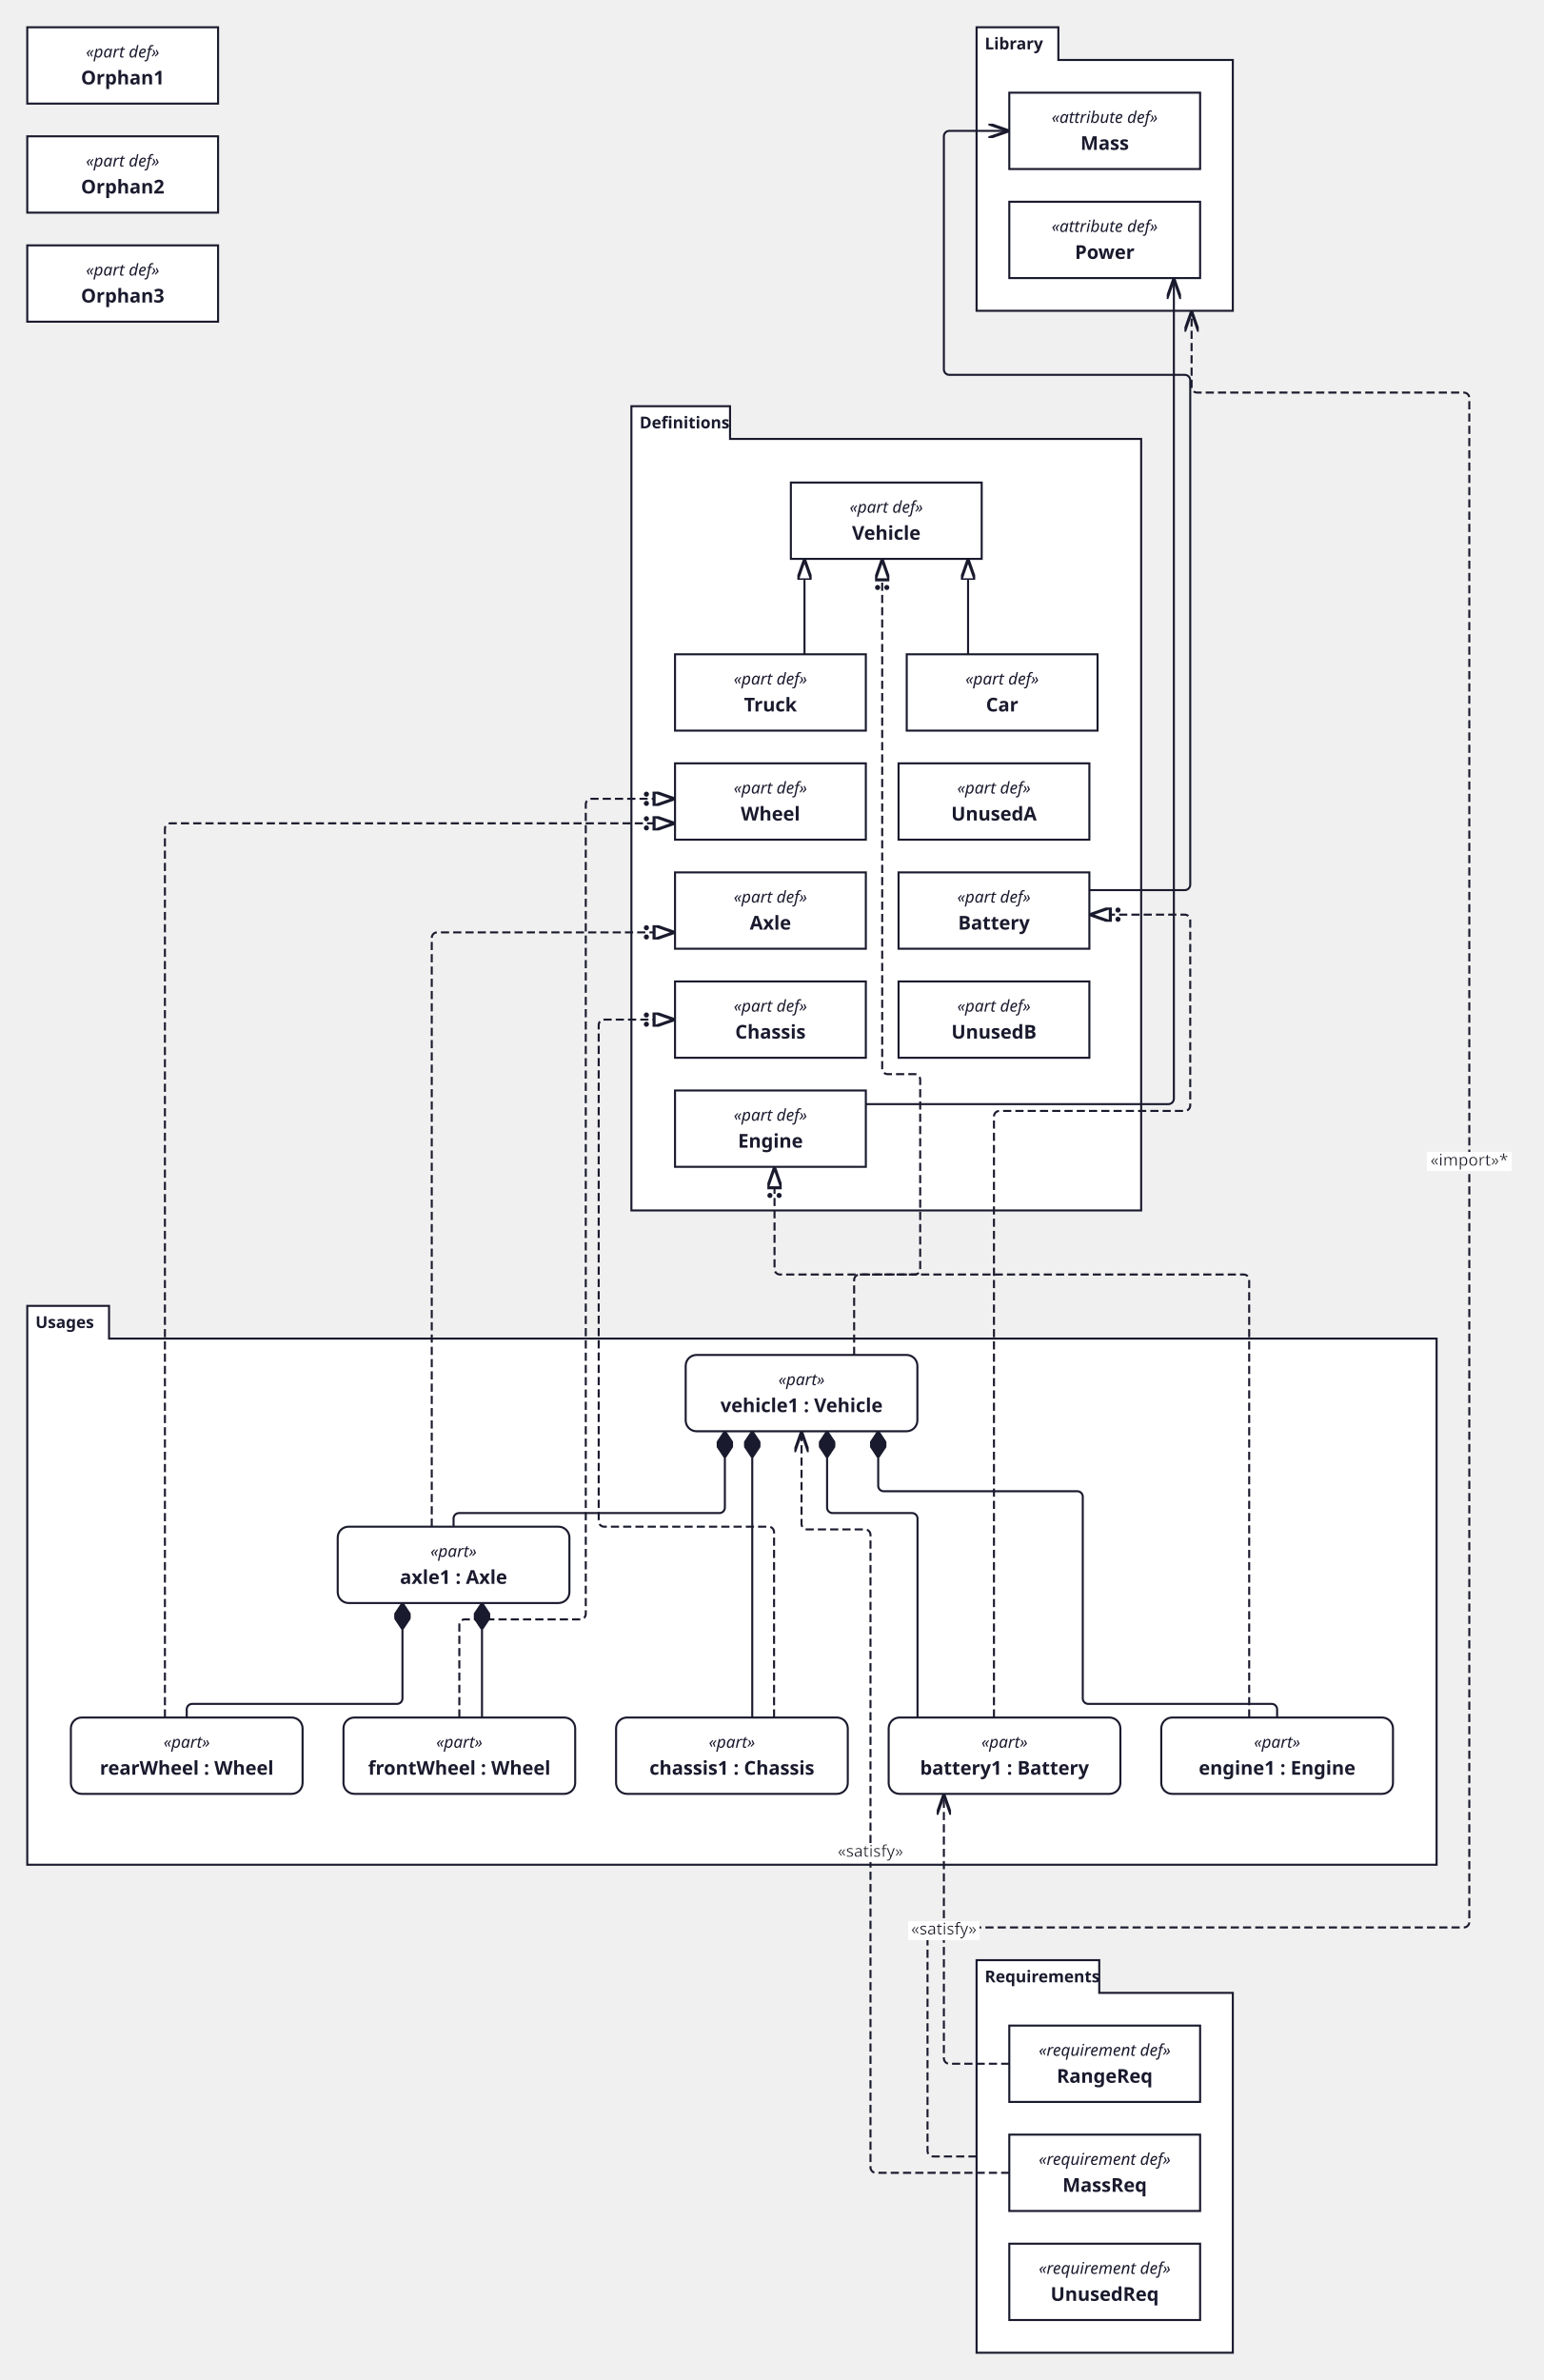
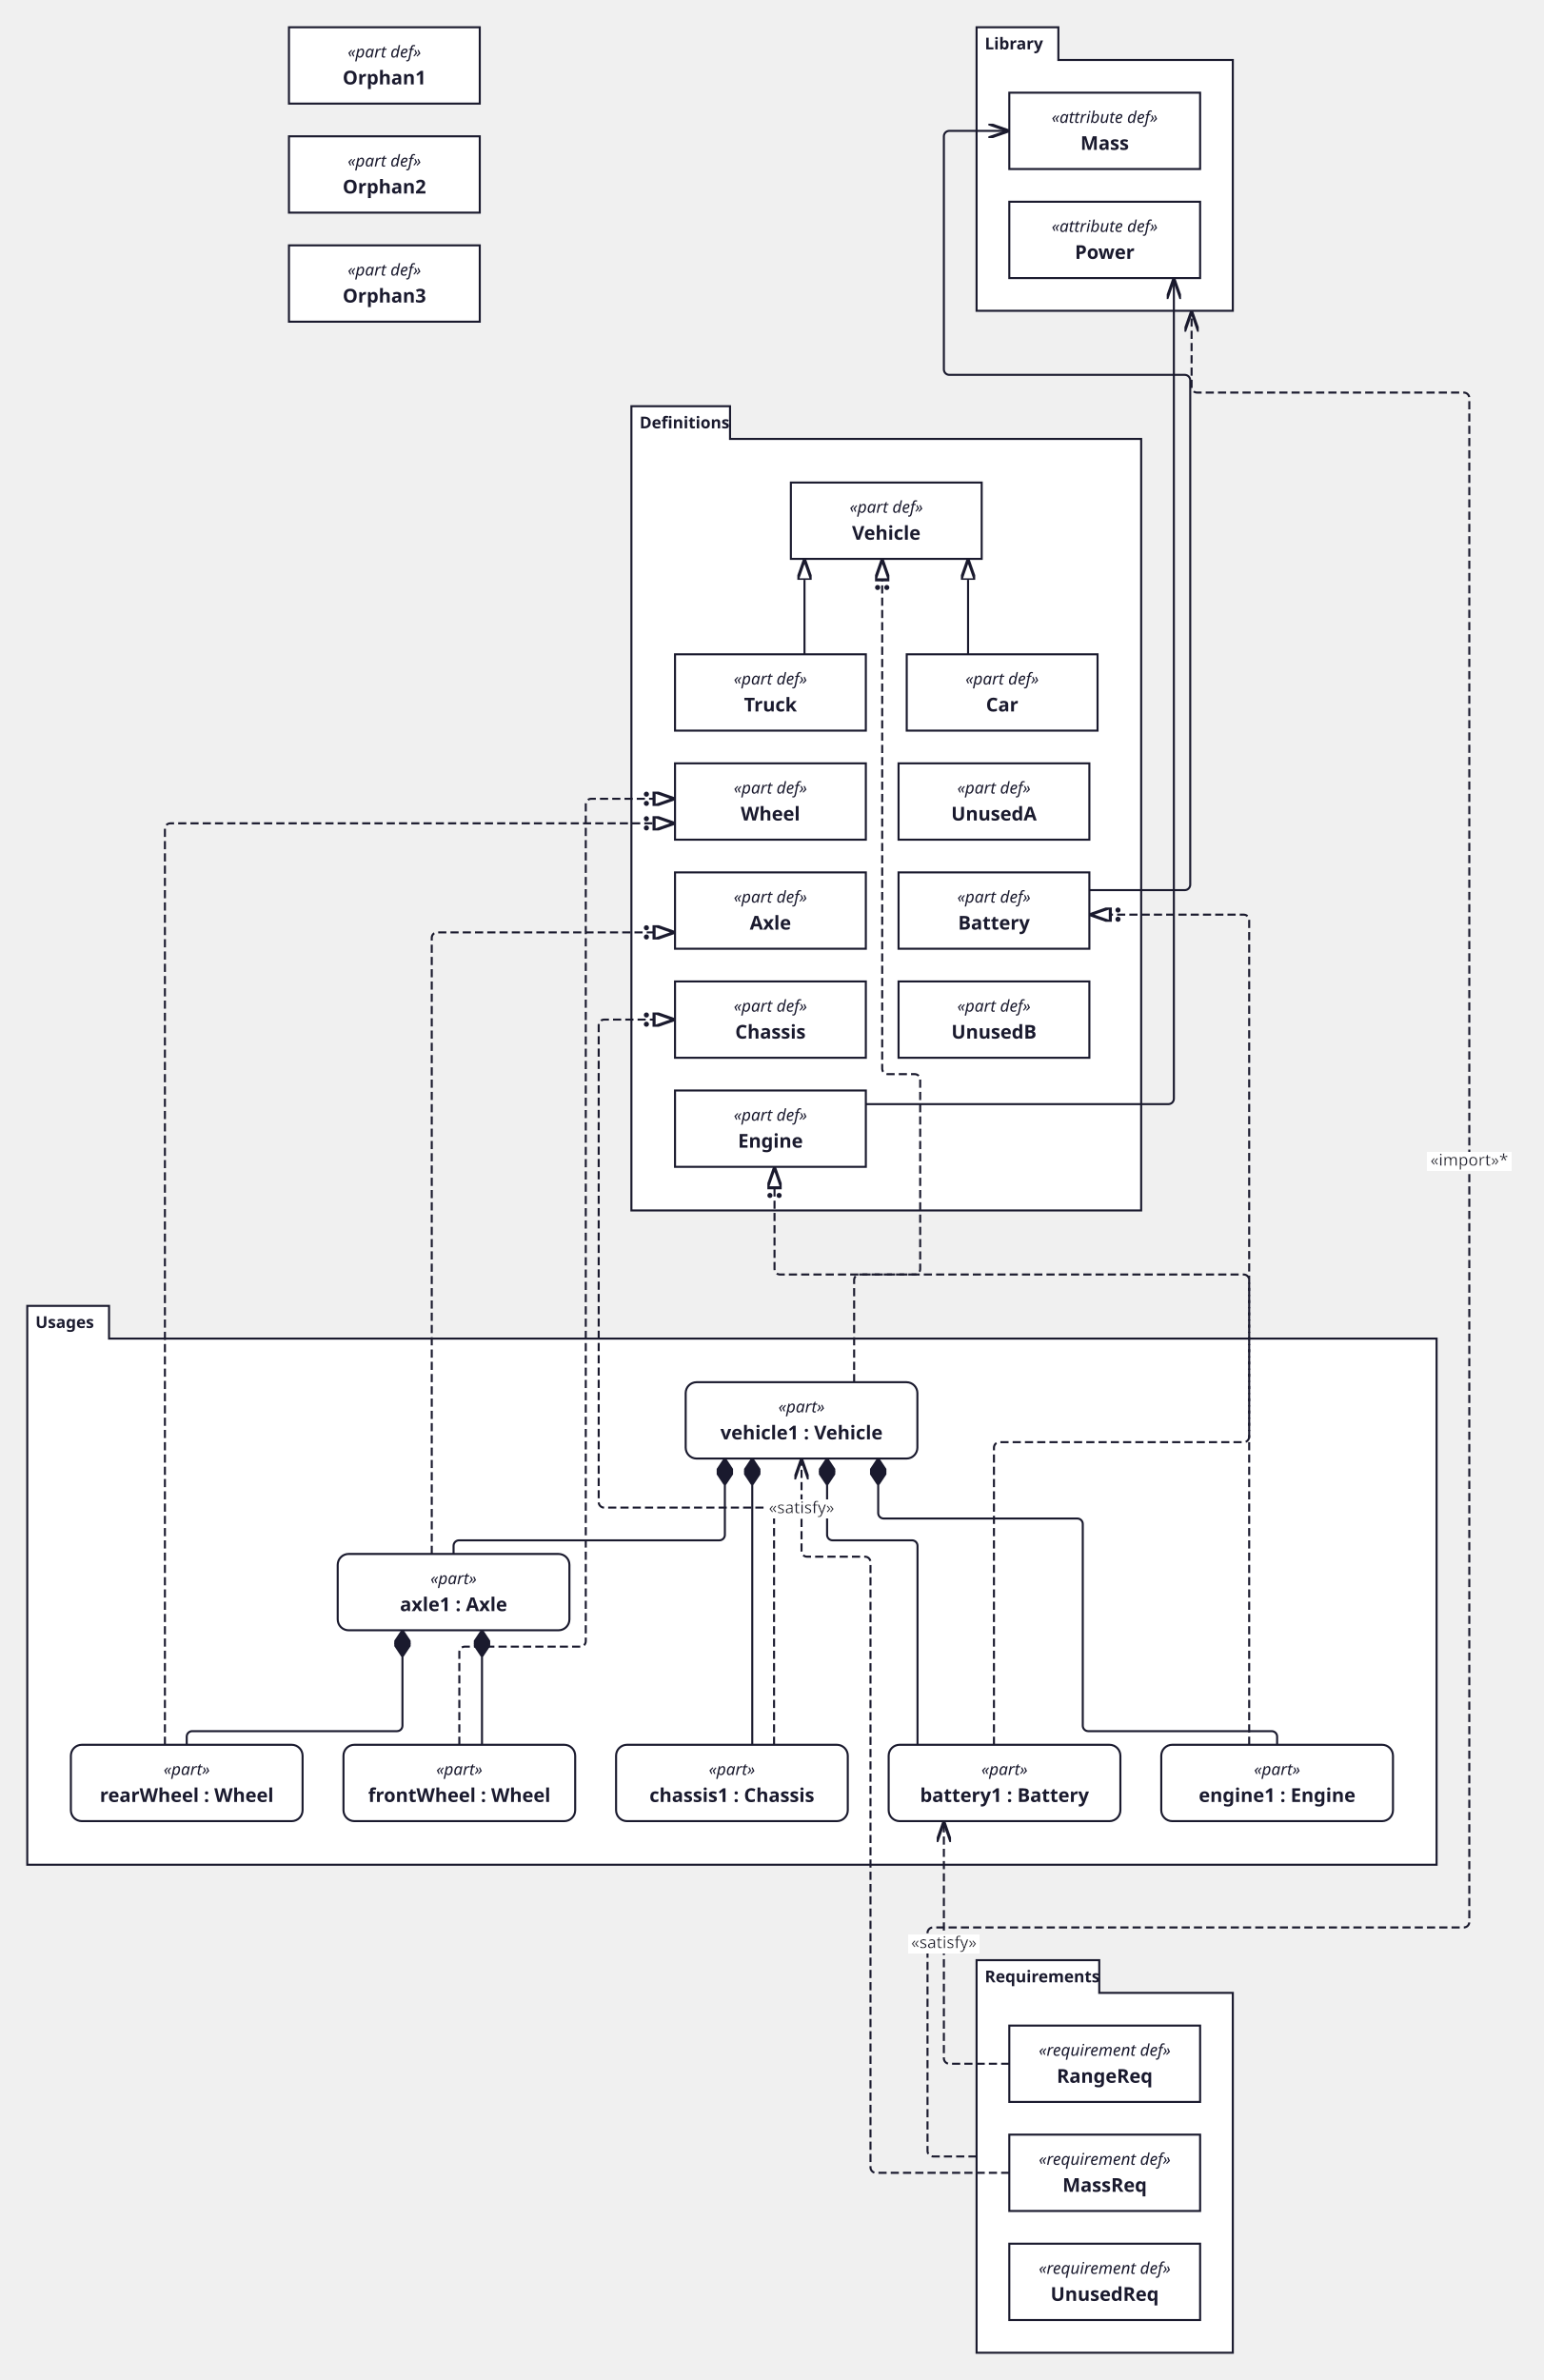
<svg xmlns="http://www.w3.org/2000/svg" width="1132.40" height="1746.00" viewBox="0 0 1132.40 1746.00">
  <defs>
    <marker id="line-end-open-chevron" markerWidth="10.248" markerHeight="7" refX="10.248" refY="3.5" orient="auto">
      <polyline points="0 0, 10 3.5, 0 7" fill="none" stroke="#1A1A2E" stroke-width="1.50" stroke-linejoin="bevel" />
    </marker>
    <marker id="line-end-hollow-triangle" markerWidth="10.248" markerHeight="7" refX="10.248" refY="3.5" orient="auto">
      <polygon points="0 0, 10 3.5, 0 7" fill="#FFFFFF" stroke="#1A1A2E" stroke-width="1.50" stroke-linejoin="bevel" />
    </marker>
    <marker id="line-end-filled-arrow" markerWidth="10.248" markerHeight="7" refX="10.248" refY="3.5" orient="auto">
      <polygon points="0 0, 10 3.5, 0 7" fill="#1A1A2E" stroke="#1A1A2E" stroke-width="1.50" stroke-linejoin="bevel" />
    </marker>
    <marker id="line-end-hollow-triangle-crossbar" markerWidth="14.748" markerHeight="7" refX="14.748" refY="3.5" orient="auto">
      <polygon points="4.5 0, 14.5 3.5, 4.5 7" fill="#FFFFFF" stroke="#1A1A2E" stroke-width="1.50" stroke-linejoin="bevel" />
      <line x1="1" y1="0" x2="1" y2="7" stroke="#1A1A2E" stroke-width="1.50" />
    </marker>
    <marker id="line-end-hollow-diamond" markerWidth="14" markerHeight="8" refX="13.416" refY="4" orient="auto">
      <polygon points="1 4, 7 0, 13 4, 7 8" fill="#FFFFFF" stroke="#1A1A2E" stroke-width="1.50" stroke-linejoin="bevel" />
    </marker>
    <marker id="line-end-filled-diamond" markerWidth="14" markerHeight="8" refX="13.416" refY="4" orient="auto">
      <polygon points="1 4, 7 0, 13 4, 7 8" fill="#1A1A2E" stroke="#1A1A2E" stroke-width="1.50" stroke-linejoin="bevel" />
    </marker>
    <marker id="line-end-circle" markerWidth="10" markerHeight="10" refX="9.75" refY="5" orient="auto">
      <circle cx="5" cy="5" r="4" fill="#FFFFFF" stroke="#1A1A2E" stroke-width="1.50" />
    </marker>
    <marker id="line-end-bar" markerWidth="4" markerHeight="12" refX="2.75" refY="6" orient="auto">
      <line x1="2" y1="0" x2="2" y2="12" stroke="#1A1A2E" stroke-width="1.50" />
    </marker>
    <marker id="line-end-hollow-triangle-two-dots" markerWidth="15.248" markerHeight="7" refX="15.248" refY="3.5" orient="auto">
      <polygon points="5 0, 15 3.5, 5 7" fill="#FFFFFF" stroke="#1A1A2E" stroke-width="1.50" stroke-linejoin="bevel" />
      <circle cx="1.25" cy="1.25" r="1.25" fill="#1A1A2E" />
      <circle cx="1.25" cy="5.75" r="1.25" fill="#1A1A2E" />
    </marker>
    <filter id="label-bg" x="-0.05" y="-0.05" width="1.1" height="1.1">
      <feFlood flood-color="#FFFFFF" />
      <feComposite in="SourceGraphic" operator="over" />
    </filter>
  </defs>
  <path d="M 716.50 1462.00 L 716.50 1438.00 L 806.50 1438.00 L 806.50 1462.00 L 904.50 1462.00 L 904.50 1726.00 L 716.50 1726.00 Z" fill="#FFFFFF" stroke="#1A1A2E" stroke-width="1.50" />
  <text x="722.50" y="1450.00" font-family="Noto Sans, sans-serif" font-size="12.00" font-weight="bold" fill="#1A1A2E" text-anchor="start" dominant-baseline="middle">Requirements</text>
  <rect x="740.50" y="1486.00" width="140.00" height="56.00" fill="#FFFFFF" stroke="#1A1A2E" stroke-width="1.50" />
  <text x="810.50" y="1504.00" font-family="Noto Sans, sans-serif" font-size="12.00" font-style="italic" fill="#1A1A2E" text-anchor="middle" dominant-baseline="middle">«requirement def»</text>
  <text x="810.50" y="1523.00" font-family="Noto Sans, sans-serif" font-size="14.00" font-weight="bold" fill="#1A1A2E" text-anchor="middle" dominant-baseline="middle">RangeReq</text>
  <rect x="740.50" y="1566.00" width="140.00" height="56.00" fill="#FFFFFF" stroke="#1A1A2E" stroke-width="1.50" />
  <text x="810.50" y="1584.00" font-family="Noto Sans, sans-serif" font-size="12.00" font-style="italic" fill="#1A1A2E" text-anchor="middle" dominant-baseline="middle">«requirement def»</text>
  <text x="810.50" y="1603.00" font-family="Noto Sans, sans-serif" font-size="14.00" font-weight="bold" fill="#1A1A2E" text-anchor="middle" dominant-baseline="middle">MassReq</text>
  <rect x="740.50" y="1646.00" width="140.00" height="56.00" fill="#FFFFFF" stroke="#1A1A2E" stroke-width="1.50" />
  <text x="810.50" y="1664.00" font-family="Noto Sans, sans-serif" font-size="12.00" font-style="italic" fill="#1A1A2E" text-anchor="middle" dominant-baseline="middle">«requirement def»</text>
  <text x="810.50" y="1683.00" font-family="Noto Sans, sans-serif" font-size="14.00" font-weight="bold" fill="#1A1A2E" text-anchor="middle" dominant-baseline="middle">UnusedReq</text>
  <path d="M 20.00 982.00 L 20.00 958.00 L 80.00 958.00 L 80.00 982.00 L 1054.00 982.00 L 1054.00 1368.00 L 20.00 1368.00 Z" fill="#FFFFFF" stroke="#1A1A2E" stroke-width="1.50" />
  <text x="26.00" y="970.00" font-family="Noto Sans, sans-serif" font-size="12.00" font-weight="bold" fill="#1A1A2E" text-anchor="start" dominant-baseline="middle">Usages</text>
-   <rect x="52.00" y="1260.00" width="170.00" height="56.00" fill="#FFFFFF" stroke="#1A1A2E" stroke-width="1.50" rx="8.00" ry="8.00" />
-   <text x="137.00" y="1278.00" font-family="Noto Sans, sans-serif" font-size="12.00" font-style="italic" fill="#1A1A2E" text-anchor="middle" dominant-baseline="middle">«part»</text>
-   <text x="137.00" y="1297.00" font-family="Noto Sans, sans-serif" font-size="14.00" font-weight="bold" fill="#1A1A2E" text-anchor="middle" dominant-baseline="middle">rearWheel : Wheel</text>
-   <rect x="652.00" y="1260.00" width="170.00" height="56.00" fill="#FFFFFF" stroke="#1A1A2E" stroke-width="1.50" rx="8.00" ry="8.00" />
-   <text x="737.00" y="1278.00" font-family="Noto Sans, sans-serif" font-size="12.00" font-style="italic" fill="#1A1A2E" text-anchor="middle" dominant-baseline="middle">«part»</text>
-   <text x="737.00" y="1297.00" font-family="Noto Sans, sans-serif" font-size="14.00" font-weight="bold" fill="#1A1A2E" text-anchor="middle" dominant-baseline="middle">battery1 : Battery</text>
-   <rect x="503.07" y="994.00" width="170.00" height="56.00" fill="#FFFFFF" stroke="#1A1A2E" stroke-width="1.50" rx="8.00" ry="8.00" />
-   <text x="588.07" y="1012.00" font-family="Noto Sans, sans-serif" font-size="12.00" font-style="italic" fill="#1A1A2E" text-anchor="middle" dominant-baseline="middle">«part»</text>
-   <text x="588.07" y="1031.00" font-family="Noto Sans, sans-serif" font-size="14.00" font-weight="bold" fill="#1A1A2E" text-anchor="middle" dominant-baseline="middle">vehicle1 : Vehicle</text>
-   <rect x="247.77" y="1120.00" width="170.00" height="56.00" fill="#FFFFFF" stroke="#1A1A2E" stroke-width="1.50" rx="8.00" ry="8.00" />
-   <text x="332.77" y="1138.00" font-family="Noto Sans, sans-serif" font-size="12.00" font-style="italic" fill="#1A1A2E" text-anchor="middle" dominant-baseline="middle">«part»</text>
-   <text x="332.77" y="1157.00" font-family="Noto Sans, sans-serif" font-size="14.00" font-weight="bold" fill="#1A1A2E" text-anchor="middle" dominant-baseline="middle">axle1 : Axle</text>
-   <rect x="452.00" y="1260.00" width="170.00" height="56.00" fill="#FFFFFF" stroke="#1A1A2E" stroke-width="1.50" rx="8.00" ry="8.00" />
-   <text x="537.00" y="1278.00" font-family="Noto Sans, sans-serif" font-size="12.00" font-style="italic" fill="#1A1A2E" text-anchor="middle" dominant-baseline="middle">«part»</text>
-   <text x="537.00" y="1297.00" font-family="Noto Sans, sans-serif" font-size="14.00" font-weight="bold" fill="#1A1A2E" text-anchor="middle" dominant-baseline="middle">chassis1 : Chassis</text>
-   <rect x="252.00" y="1260.00" width="170.00" height="56.00" fill="#FFFFFF" stroke="#1A1A2E" stroke-width="1.50" rx="8.00" ry="8.00" />
-   <text x="337.00" y="1278.00" font-family="Noto Sans, sans-serif" font-size="12.00" font-style="italic" fill="#1A1A2E" text-anchor="middle" dominant-baseline="middle">«part»</text>
-   <text x="337.00" y="1297.00" font-family="Noto Sans, sans-serif" font-size="14.00" font-weight="bold" fill="#1A1A2E" text-anchor="middle" dominant-baseline="middle">frontWheel : Wheel</text>
-   <rect x="852.00" y="1260.00" width="170.00" height="56.00" fill="#FFFFFF" stroke="#1A1A2E" stroke-width="1.50" rx="8.00" ry="8.00" />
-   <text x="937.00" y="1278.00" font-family="Noto Sans, sans-serif" font-size="12.00" font-style="italic" fill="#1A1A2E" text-anchor="middle" dominant-baseline="middle">«part»</text>
-   <text x="937.00" y="1297.00" font-family="Noto Sans, sans-serif" font-size="14.00" font-weight="bold" fill="#1A1A2E" text-anchor="middle" dominant-baseline="middle">engine1 : Engine</text>
-   <path d="M 137.00 1260.00 L 137.00 1254.00 A 4.00 4.00 0 0 1 141.00 1250.00 L 291.27 1250.00 A 4.00 4.00 0 0 0 295.27 1246.00 L 295.27 1176.00" fill="none" stroke="#1A1A2E" stroke-width="1.50" marker-end="url(#line-end-filled-diamond)" />
-   <path d="M 673.16 1260.00 L 673.16 1114.00 A 4.00 4.00 0 0 0 669.16 1110.00 L 610.82 1110.00 A 4.00 4.00 0 0 1 606.82 1106.00 L 606.82 1050.00" fill="none" stroke="#1A1A2E" stroke-width="1.50" marker-end="url(#line-end-filled-diamond)" />
-   <path d="M 551.91 1260.00 L 551.91 1050.00" fill="none" stroke="#1A1A2E" stroke-width="1.50" marker-end="url(#line-end-filled-diamond)" />
-   <path d="M 353.63 1260.00 L 353.63 1176.00" fill="none" stroke="#1A1A2E" stroke-width="1.50" marker-end="url(#line-end-filled-diamond)" />
-   <path d="M 937.00 1260.00 L 937.00 1254.00 A 4.00 4.00 0 0 0 933.00 1250.00 L 798.41 1250.00 A 4.00 4.00 0 0 1 794.41 1246.00 L 794.41 1098.00 A 4.00 4.00 0 0 0 790.41 1094.00 L 648.32 1094.00 A 4.00 4.00 0 0 1 644.32 1090.00 L 644.32 1050.00" fill="none" stroke="#1A1A2E" stroke-width="1.50" marker-end="url(#line-end-filled-diamond)" />
-   <path d="M 332.77 1120.00 L 332.77 1114.00 A 4.00 4.00 0 0 1 336.77 1110.00 L 527.82 1110.00 A 4.00 4.00 0 0 0 531.82 1106.00 L 531.82 1050.00" fill="none" stroke="#1A1A2E" stroke-width="1.50" marker-end="url(#line-end-filled-diamond)" />
+   <rect x="52.00" y="1280.00" width="170.00" height="56.00" fill="#FFFFFF" stroke="#1A1A2E" stroke-width="1.50" rx="8.00" ry="8.00" />
+   <text x="137.00" y="1298.00" font-family="Noto Sans, sans-serif" font-size="12.00" font-style="italic" fill="#1A1A2E" text-anchor="middle" dominant-baseline="middle">«part»</text>
+   <text x="137.00" y="1317.00" font-family="Noto Sans, sans-serif" font-size="14.00" font-weight="bold" fill="#1A1A2E" text-anchor="middle" dominant-baseline="middle">rearWheel : Wheel</text>
+   <rect x="652.00" y="1280.00" width="170.00" height="56.00" fill="#FFFFFF" stroke="#1A1A2E" stroke-width="1.50" rx="8.00" ry="8.00" />
+   <text x="737.00" y="1298.00" font-family="Noto Sans, sans-serif" font-size="12.00" font-style="italic" fill="#1A1A2E" text-anchor="middle" dominant-baseline="middle">«part»</text>
+   <text x="737.00" y="1317.00" font-family="Noto Sans, sans-serif" font-size="14.00" font-weight="bold" fill="#1A1A2E" text-anchor="middle" dominant-baseline="middle">battery1 : Battery</text>
+   <rect x="503.07" y="1014.00" width="170.00" height="56.00" fill="#FFFFFF" stroke="#1A1A2E" stroke-width="1.50" rx="8.00" ry="8.00" />
+   <text x="588.07" y="1032.00" font-family="Noto Sans, sans-serif" font-size="12.00" font-style="italic" fill="#1A1A2E" text-anchor="middle" dominant-baseline="middle">«part»</text>
+   <text x="588.07" y="1051.00" font-family="Noto Sans, sans-serif" font-size="14.00" font-weight="bold" fill="#1A1A2E" text-anchor="middle" dominant-baseline="middle">vehicle1 : Vehicle</text>
+   <rect x="247.77" y="1140.00" width="170.00" height="56.00" fill="#FFFFFF" stroke="#1A1A2E" stroke-width="1.50" rx="8.00" ry="8.00" />
+   <text x="332.77" y="1158.00" font-family="Noto Sans, sans-serif" font-size="12.00" font-style="italic" fill="#1A1A2E" text-anchor="middle" dominant-baseline="middle">«part»</text>
+   <text x="332.77" y="1177.00" font-family="Noto Sans, sans-serif" font-size="14.00" font-weight="bold" fill="#1A1A2E" text-anchor="middle" dominant-baseline="middle">axle1 : Axle</text>
+   <rect x="452.00" y="1280.00" width="170.00" height="56.00" fill="#FFFFFF" stroke="#1A1A2E" stroke-width="1.50" rx="8.00" ry="8.00" />
+   <text x="537.00" y="1298.00" font-family="Noto Sans, sans-serif" font-size="12.00" font-style="italic" fill="#1A1A2E" text-anchor="middle" dominant-baseline="middle">«part»</text>
+   <text x="537.00" y="1317.00" font-family="Noto Sans, sans-serif" font-size="14.00" font-weight="bold" fill="#1A1A2E" text-anchor="middle" dominant-baseline="middle">chassis1 : Chassis</text>
+   <rect x="252.00" y="1280.00" width="170.00" height="56.00" fill="#FFFFFF" stroke="#1A1A2E" stroke-width="1.50" rx="8.00" ry="8.00" />
+   <text x="337.00" y="1298.00" font-family="Noto Sans, sans-serif" font-size="12.00" font-style="italic" fill="#1A1A2E" text-anchor="middle" dominant-baseline="middle">«part»</text>
+   <text x="337.00" y="1317.00" font-family="Noto Sans, sans-serif" font-size="14.00" font-weight="bold" fill="#1A1A2E" text-anchor="middle" dominant-baseline="middle">frontWheel : Wheel</text>
+   <rect x="852.00" y="1280.00" width="170.00" height="56.00" fill="#FFFFFF" stroke="#1A1A2E" stroke-width="1.50" rx="8.00" ry="8.00" />
+   <text x="937.00" y="1298.00" font-family="Noto Sans, sans-serif" font-size="12.00" font-style="italic" fill="#1A1A2E" text-anchor="middle" dominant-baseline="middle">«part»</text>
+   <text x="937.00" y="1317.00" font-family="Noto Sans, sans-serif" font-size="14.00" font-weight="bold" fill="#1A1A2E" text-anchor="middle" dominant-baseline="middle">engine1 : Engine</text>
+   <path d="M 137.00 1280.00 L 137.00 1274.00 A 4.00 4.00 0 0 1 141.00 1270.00 L 291.27 1270.00 A 4.00 4.00 0 0 0 295.27 1266.00 L 295.27 1196.00" fill="none" stroke="#1A1A2E" stroke-width="1.50" marker-end="url(#line-end-filled-diamond)" />
+   <path d="M 673.16 1280.00 L 673.16 1134.00 A 4.00 4.00 0 0 0 669.16 1130.00 L 610.82 1130.00 A 4.00 4.00 0 0 1 606.82 1126.00 L 606.82 1070.00" fill="none" stroke="#1A1A2E" stroke-width="1.50" marker-end="url(#line-end-filled-diamond)" />
+   <path d="M 551.91 1280.00 L 551.91 1070.00" fill="none" stroke="#1A1A2E" stroke-width="1.50" marker-end="url(#line-end-filled-diamond)" />
+   <path d="M 353.63 1280.00 L 353.63 1196.00" fill="none" stroke="#1A1A2E" stroke-width="1.50" marker-end="url(#line-end-filled-diamond)" />
+   <path d="M 937.00 1280.00 L 937.00 1274.00 A 4.00 4.00 0 0 0 933.00 1270.00 L 798.41 1270.00 A 4.00 4.00 0 0 1 794.41 1266.00 L 794.41 1118.00 A 4.00 4.00 0 0 0 790.41 1114.00 L 648.32 1114.00 A 4.00 4.00 0 0 1 644.32 1110.00 L 644.32 1070.00" fill="none" stroke="#1A1A2E" stroke-width="1.50" marker-end="url(#line-end-filled-diamond)" />
+   <path d="M 332.77 1140.00 L 332.77 1134.00 A 4.00 4.00 0 0 1 336.77 1130.00 L 527.82 1130.00 A 4.00 4.00 0 0 0 531.82 1126.00 L 531.82 1070.00" fill="none" stroke="#1A1A2E" stroke-width="1.50" marker-end="url(#line-end-filled-diamond)" />
  <path d="M 463.25 322.00 L 463.25 298.00 L 535.61 298.00 L 535.61 322.00 L 837.25 322.00 L 837.25 888.00 L 463.25 888.00 Z" fill="#FFFFFF" stroke="#1A1A2E" stroke-width="1.50" />
  <text x="469.25" y="310.00" font-family="Noto Sans, sans-serif" font-size="12.00" font-weight="bold" fill="#1A1A2E" text-anchor="start" dominant-baseline="middle">Definitions</text>
  <rect x="495.25" y="560.00" width="140.00" height="56.00" fill="#FFFFFF" stroke="#1A1A2E" stroke-width="1.50" />
  <text x="565.25" y="578.00" font-family="Noto Sans, sans-serif" font-size="12.00" font-style="italic" fill="#1A1A2E" text-anchor="middle" dominant-baseline="middle">«part def»</text>
  <text x="565.25" y="597.00" font-family="Noto Sans, sans-serif" font-size="14.00" font-weight="bold" fill="#1A1A2E" text-anchor="middle" dominant-baseline="middle">Wheel</text>
  <rect x="659.25" y="560.00" width="140.00" height="56.00" fill="#FFFFFF" stroke="#1A1A2E" stroke-width="1.50" />
  <text x="729.25" y="578.00" font-family="Noto Sans, sans-serif" font-size="12.00" font-style="italic" fill="#1A1A2E" text-anchor="middle" dominant-baseline="middle">«part def»</text>
  <text x="729.25" y="597.00" font-family="Noto Sans, sans-serif" font-size="14.00" font-weight="bold" fill="#1A1A2E" text-anchor="middle" dominant-baseline="middle">UnusedA</text>
  <rect x="580.25" y="354.00" width="140.00" height="56.00" fill="#FFFFFF" stroke="#1A1A2E" stroke-width="1.50" />
  <text x="650.25" y="372.00" font-family="Noto Sans, sans-serif" font-size="12.00" font-style="italic" fill="#1A1A2E" text-anchor="middle" dominant-baseline="middle">«part def»</text>
  <text x="650.25" y="391.00" font-family="Noto Sans, sans-serif" font-size="14.00" font-weight="bold" fill="#1A1A2E" text-anchor="middle" dominant-baseline="middle">Vehicle</text>
  <rect x="659.25" y="640.00" width="140.00" height="56.00" fill="#FFFFFF" stroke="#1A1A2E" stroke-width="1.50" />
  <text x="729.25" y="658.00" font-family="Noto Sans, sans-serif" font-size="12.00" font-style="italic" fill="#1A1A2E" text-anchor="middle" dominant-baseline="middle">«part def»</text>
  <text x="729.25" y="677.00" font-family="Noto Sans, sans-serif" font-size="14.00" font-weight="bold" fill="#1A1A2E" text-anchor="middle" dominant-baseline="middle">Battery</text>
  <rect x="495.25" y="480.00" width="140.00" height="56.00" fill="#FFFFFF" stroke="#1A1A2E" stroke-width="1.50" />
  <text x="565.25" y="498.00" font-family="Noto Sans, sans-serif" font-size="12.00" font-style="italic" fill="#1A1A2E" text-anchor="middle" dominant-baseline="middle">«part def»</text>
  <text x="565.25" y="517.00" font-family="Noto Sans, sans-serif" font-size="14.00" font-weight="bold" fill="#1A1A2E" text-anchor="middle" dominant-baseline="middle">Truck</text>
  <rect x="495.25" y="800.00" width="140.00" height="56.00" fill="#FFFFFF" stroke="#1A1A2E" stroke-width="1.50" />
  <text x="565.25" y="818.00" font-family="Noto Sans, sans-serif" font-size="12.00" font-style="italic" fill="#1A1A2E" text-anchor="middle" dominant-baseline="middle">«part def»</text>
  <text x="565.25" y="837.00" font-family="Noto Sans, sans-serif" font-size="14.00" font-weight="bold" fill="#1A1A2E" text-anchor="middle" dominant-baseline="middle">Engine</text>
  <rect x="665.25" y="480.00" width="140.00" height="56.00" fill="#FFFFFF" stroke="#1A1A2E" stroke-width="1.50" />
  <text x="735.25" y="498.00" font-family="Noto Sans, sans-serif" font-size="12.00" font-style="italic" fill="#1A1A2E" text-anchor="middle" dominant-baseline="middle">«part def»</text>
  <text x="735.25" y="517.00" font-family="Noto Sans, sans-serif" font-size="14.00" font-weight="bold" fill="#1A1A2E" text-anchor="middle" dominant-baseline="middle">Car</text>
  <rect x="495.25" y="640.00" width="140.00" height="56.00" fill="#FFFFFF" stroke="#1A1A2E" stroke-width="1.50" />
  <text x="565.25" y="658.00" font-family="Noto Sans, sans-serif" font-size="12.00" font-style="italic" fill="#1A1A2E" text-anchor="middle" dominant-baseline="middle">«part def»</text>
  <text x="565.25" y="677.00" font-family="Noto Sans, sans-serif" font-size="14.00" font-weight="bold" fill="#1A1A2E" text-anchor="middle" dominant-baseline="middle">Axle</text>
  <rect x="659.25" y="720.00" width="140.00" height="56.00" fill="#FFFFFF" stroke="#1A1A2E" stroke-width="1.50" />
  <text x="729.25" y="738.00" font-family="Noto Sans, sans-serif" font-size="12.00" font-style="italic" fill="#1A1A2E" text-anchor="middle" dominant-baseline="middle">«part def»</text>
  <text x="729.25" y="757.00" font-family="Noto Sans, sans-serif" font-size="14.00" font-weight="bold" fill="#1A1A2E" text-anchor="middle" dominant-baseline="middle">UnusedB</text>
  <rect x="495.25" y="720.00" width="140.00" height="56.00" fill="#FFFFFF" stroke="#1A1A2E" stroke-width="1.50" />
  <text x="565.25" y="738.00" font-family="Noto Sans, sans-serif" font-size="12.00" font-style="italic" fill="#1A1A2E" text-anchor="middle" dominant-baseline="middle">«part def»</text>
  <text x="565.25" y="757.00" font-family="Noto Sans, sans-serif" font-size="14.00" font-weight="bold" fill="#1A1A2E" text-anchor="middle" dominant-baseline="middle">Chassis</text>
  <path d="M 710.25 480.00 L 710.25 410.00" fill="none" stroke="#1A1A2E" stroke-width="1.50" marker-end="url(#line-end-hollow-triangle)" />
  <path d="M 590.25 480.00 L 590.25 410.00" fill="none" stroke="#1A1A2E" stroke-width="1.50" marker-end="url(#line-end-hollow-triangle)" />
  <path d="M 716.50 44.00 L 716.50 20.00 L 776.50 20.00 L 776.50 44.00 L 904.50 44.00 L 904.50 228.00 L 716.50 228.00 Z" fill="#FFFFFF" stroke="#1A1A2E" stroke-width="1.50" />
  <text x="722.50" y="32.00" font-family="Noto Sans, sans-serif" font-size="12.00" font-weight="bold" fill="#1A1A2E" text-anchor="start" dominant-baseline="middle">Library</text>
  <rect x="740.50" y="148.00" width="140.00" height="56.00" fill="#FFFFFF" stroke="#1A1A2E" stroke-width="1.50" />
  <text x="810.50" y="166.00" font-family="Noto Sans, sans-serif" font-size="12.00" font-style="italic" fill="#1A1A2E" text-anchor="middle" dominant-baseline="middle">«attribute def»</text>
  <text x="810.50" y="185.00" font-family="Noto Sans, sans-serif" font-size="14.00" font-weight="bold" fill="#1A1A2E" text-anchor="middle" dominant-baseline="middle">Power</text>
  <rect x="740.50" y="68.00" width="140.00" height="56.00" fill="#FFFFFF" stroke="#1A1A2E" stroke-width="1.50" />
  <text x="810.50" y="86.00" font-family="Noto Sans, sans-serif" font-size="12.00" font-style="italic" fill="#1A1A2E" text-anchor="middle" dominant-baseline="middle">«attribute def»</text>
  <text x="810.50" y="105.00" font-family="Noto Sans, sans-serif" font-size="14.00" font-weight="bold" fill="#1A1A2E" text-anchor="middle" dominant-baseline="middle">Mass</text>
-   <rect x="20.00" y="20.00" width="140.00" height="56.00" fill="#FFFFFF" stroke="#1A1A2E" stroke-width="1.50" />
-   <text x="90.00" y="38.00" font-family="Noto Sans, sans-serif" font-size="12.00" font-style="italic" fill="#1A1A2E" text-anchor="middle" dominant-baseline="middle">«part def»</text>
-   <text x="90.00" y="57.00" font-family="Noto Sans, sans-serif" font-size="14.00" font-weight="bold" fill="#1A1A2E" text-anchor="middle" dominant-baseline="middle">Orphan1</text>
-   <rect x="20.00" y="100.00" width="140.00" height="56.00" fill="#FFFFFF" stroke="#1A1A2E" stroke-width="1.50" />
-   <text x="90.00" y="118.00" font-family="Noto Sans, sans-serif" font-size="12.00" font-style="italic" fill="#1A1A2E" text-anchor="middle" dominant-baseline="middle">«part def»</text>
-   <text x="90.00" y="137.00" font-family="Noto Sans, sans-serif" font-size="14.00" font-weight="bold" fill="#1A1A2E" text-anchor="middle" dominant-baseline="middle">Orphan2</text>
-   <rect x="20.00" y="180.00" width="140.00" height="56.00" fill="#FFFFFF" stroke="#1A1A2E" stroke-width="1.50" />
-   <text x="90.00" y="198.00" font-family="Noto Sans, sans-serif" font-size="12.00" font-style="italic" fill="#1A1A2E" text-anchor="middle" dominant-baseline="middle">«part def»</text>
-   <text x="90.00" y="217.00" font-family="Noto Sans, sans-serif" font-size="14.00" font-weight="bold" fill="#1A1A2E" text-anchor="middle" dominant-baseline="middle">Orphan3</text>
-   <path d="M 916.50 1260.00 L 916.50 939.00 A 4.00 4.00 0 0 0 912.50 935.00 L 572.25 935.00 A 4.00 4.00 0 0 1 568.25 931.00 L 568.25 856.00" fill="none" stroke="#1A1A2E" stroke-width="1.50" marker-end="url(#line-end-hollow-triangle-two-dots)" stroke-dasharray="6 3" />
-   <path d="M 740.50 1514.00 L 696.50 1514.00 A 4.00 4.00 0 0 1 692.50 1510.00 L 692.50 1316.00" fill="none" stroke="#1A1A2E" stroke-width="1.50" marker-end="url(#line-end-open-chevron)" stroke-dasharray="6 3" />
-   <path d="M 626.66 994.00 L 626.66 939.00 A 4.00 4.00 0 0 1 630.66 935.00 L 671.12 935.00 A 4.00 4.00 0 0 0 675.12 931.00 L 675.12 792.00 A 4.00 4.00 0 0 0 671.12 788.00 L 651.25 788.00 A 4.00 4.00 0 0 1 647.25 784.00 L 647.25 410.00" fill="none" stroke="#1A1A2E" stroke-width="1.50" marker-end="url(#line-end-hollow-triangle-two-dots)" stroke-dasharray="6 3" />
-   <path d="M 121.00 1260.00 L 121.00 608.00 A 4.00 4.00 0 0 1 125.00 604.00 L 495.25 604.00" fill="none" stroke="#1A1A2E" stroke-width="1.50" marker-end="url(#line-end-hollow-triangle-two-dots)" stroke-dasharray="6 3" />
+   <rect x="212.00" y="20.00" width="140.00" height="56.00" fill="#FFFFFF" stroke="#1A1A2E" stroke-width="1.50" />
+   <text x="282.00" y="38.00" font-family="Noto Sans, sans-serif" font-size="12.00" font-style="italic" fill="#1A1A2E" text-anchor="middle" dominant-baseline="middle">«part def»</text>
+   <text x="282.00" y="57.00" font-family="Noto Sans, sans-serif" font-size="14.00" font-weight="bold" fill="#1A1A2E" text-anchor="middle" dominant-baseline="middle">Orphan1</text>
+   <rect x="212.00" y="100.00" width="140.00" height="56.00" fill="#FFFFFF" stroke="#1A1A2E" stroke-width="1.50" />
+   <text x="282.00" y="118.00" font-family="Noto Sans, sans-serif" font-size="12.00" font-style="italic" fill="#1A1A2E" text-anchor="middle" dominant-baseline="middle">«part def»</text>
+   <text x="282.00" y="137.00" font-family="Noto Sans, sans-serif" font-size="14.00" font-weight="bold" fill="#1A1A2E" text-anchor="middle" dominant-baseline="middle">Orphan2</text>
+   <rect x="212.00" y="180.00" width="140.00" height="56.00" fill="#FFFFFF" stroke="#1A1A2E" stroke-width="1.50" />
+   <text x="282.00" y="198.00" font-family="Noto Sans, sans-serif" font-size="12.00" font-style="italic" fill="#1A1A2E" text-anchor="middle" dominant-baseline="middle">«part def»</text>
+   <text x="282.00" y="217.00" font-family="Noto Sans, sans-serif" font-size="14.00" font-weight="bold" fill="#1A1A2E" text-anchor="middle" dominant-baseline="middle">Orphan3</text>
+   <path d="M 916.50 1280.00 L 916.50 939.00 A 4.00 4.00 0 0 0 912.50 935.00 L 572.25 935.00 A 4.00 4.00 0 0 1 568.25 931.00 L 568.25 856.00" fill="none" stroke="#1A1A2E" stroke-width="1.50" marker-end="url(#line-end-hollow-triangle-two-dots)" stroke-dasharray="6 3" />
+   <path d="M 740.50 1514.00 L 696.50 1514.00 A 4.00 4.00 0 0 1 692.50 1510.00 L 692.50 1336.00" fill="none" stroke="#1A1A2E" stroke-width="1.50" marker-end="url(#line-end-open-chevron)" stroke-dasharray="6 3" />
+   <path d="M 626.66 1014.00 L 626.66 939.00 A 4.00 4.00 0 0 1 630.66 935.00 L 671.12 935.00 A 4.00 4.00 0 0 0 675.12 931.00 L 675.12 792.00 A 4.00 4.00 0 0 0 671.12 788.00 L 651.25 788.00 A 4.00 4.00 0 0 1 647.25 784.00 L 647.25 410.00" fill="none" stroke="#1A1A2E" stroke-width="1.50" marker-end="url(#line-end-hollow-triangle-two-dots)" stroke-dasharray="6 3" />
+   <path d="M 121.00 1280.00 L 121.00 608.00 A 4.00 4.00 0 0 1 125.00 604.00 L 495.25 604.00" fill="none" stroke="#1A1A2E" stroke-width="1.50" marker-end="url(#line-end-hollow-triangle-two-dots)" stroke-dasharray="6 3" />
  <path d="M 635.25 810.00 L 857.25 810.00 A 4.00 4.00 0 0 0 861.25 806.00 L 861.25 204.00" fill="none" stroke="#1A1A2E" stroke-width="1.50" marker-end="url(#line-end-open-chevron)" />
-   <path d="M 316.77 1120.00 L 316.77 688.00 A 4.00 4.00 0 0 1 320.77 684.00 L 495.25 684.00" fill="none" stroke="#1A1A2E" stroke-width="1.50" marker-end="url(#line-end-hollow-triangle-two-dots)" stroke-dasharray="6 3" />
-   <path d="M 740.50 1594.00 L 642.66 1594.00 A 4.00 4.00 0 0 1 638.66 1590.00 L 638.66 1126.00 A 4.00 4.00 0 0 0 634.66 1122.00 L 592.07 1122.00 A 4.00 4.00 0 0 1 588.07 1118.00 L 588.07 1050.00" fill="none" stroke="#1A1A2E" stroke-width="1.50" marker-end="url(#line-end-open-chevron)" stroke-dasharray="6 3" />
-   <path d="M 729.25 1260.00 L 729.25 819.00 A 4.00 4.00 0 0 1 733.25 815.00 L 869.25 815.00 A 4.00 4.00 0 0 0 873.25 811.00 L 873.25 675.00 A 4.00 4.00 0 0 0 869.25 671.00 L 799.25 671.00" fill="none" stroke="#1A1A2E" stroke-width="1.50" marker-end="url(#line-end-hollow-triangle-two-dots)" stroke-dasharray="6 3" />
+   <path d="M 316.77 1140.00 L 316.77 688.00 A 4.00 4.00 0 0 1 320.77 684.00 L 495.25 684.00" fill="none" stroke="#1A1A2E" stroke-width="1.50" marker-end="url(#line-end-hollow-triangle-two-dots)" stroke-dasharray="6 3" />
+   <path d="M 740.50 1594.00 L 642.66 1594.00 A 4.00 4.00 0 0 1 638.66 1590.00 L 638.66 1146.00 A 4.00 4.00 0 0 0 634.66 1142.00 L 592.07 1142.00 A 4.00 4.00 0 0 1 588.07 1138.00 L 588.07 1070.00" fill="none" stroke="#1A1A2E" stroke-width="1.50" marker-end="url(#line-end-open-chevron)" stroke-dasharray="6 3" />
+   <path d="M 729.25 1280.00 L 729.25 1062.00 A 4.00 4.00 0 0 1 733.25 1058.00 L 912.50 1058.00 A 4.00 4.00 0 0 0 916.50 1054.00 L 916.50 675.00 A 4.00 4.00 0 0 0 912.50 671.00 L 799.25 671.00" fill="none" stroke="#1A1A2E" stroke-width="1.50" marker-end="url(#line-end-hollow-triangle-two-dots)" stroke-dasharray="6 3" />
  <path d="M 799.25 653.00 L 869.25 653.00 A 4.00 4.00 0 0 0 873.25 649.00 L 873.25 279.00 A 4.00 4.00 0 0 0 869.25 275.00 L 696.50 275.00 A 4.00 4.00 0 0 1 692.50 271.00 L 692.50 100.00 A 4.00 4.00 0 0 1 696.50 96.00 L 740.50 96.00" fill="none" stroke="#1A1A2E" stroke-width="1.50" marker-end="url(#line-end-open-chevron)" />
-   <path d="M 567.91 1260.00 L 567.91 1124.00 A 4.00 4.00 0 0 0 563.91 1120.00 L 443.25 1120.00 A 4.00 4.00 0 0 1 439.25 1116.00 L 439.25 752.00 A 4.00 4.00 0 0 1 443.25 748.00 L 495.25 748.00" fill="none" stroke="#1A1A2E" stroke-width="1.50" marker-end="url(#line-end-hollow-triangle-two-dots)" stroke-dasharray="6 3" />
-   <path d="M 337.00 1260.00 L 337.00 1192.00 A 4.00 4.00 0 0 1 341.00 1188.00 L 425.77 1188.00 A 4.00 4.00 0 0 0 429.77 1184.00 L 429.77 590.00 A 4.00 4.00 0 0 1 433.77 586.00 L 495.25 586.00" fill="none" stroke="#1A1A2E" stroke-width="1.50" marker-end="url(#line-end-hollow-triangle-two-dots)" stroke-dasharray="6 3" />
+   <path d="M 567.91 1280.00 L 567.91 1110.00 A 4.00 4.00 0 0 0 563.91 1106.00 L 443.25 1106.00 A 4.00 4.00 0 0 1 439.25 1102.00 L 439.25 752.00 A 4.00 4.00 0 0 1 443.25 748.00 L 495.25 748.00" fill="none" stroke="#1A1A2E" stroke-width="1.50" marker-end="url(#line-end-hollow-triangle-two-dots)" stroke-dasharray="6 3" />
+   <path d="M 337.00 1280.00 L 337.00 1212.00 A 4.00 4.00 0 0 1 341.00 1208.00 L 425.77 1208.00 A 4.00 4.00 0 0 0 429.77 1204.00 L 429.77 590.00 A 4.00 4.00 0 0 1 433.77 586.00 L 495.25 586.00" fill="none" stroke="#1A1A2E" stroke-width="1.50" marker-end="url(#line-end-hollow-triangle-two-dots)" stroke-dasharray="6 3" />
  <path d="M 716.50 1582.00 L 684.50 1582.00 A 4.00 4.00 0 0 1 680.50 1578.00 L 680.50 1418.00 A 4.00 4.00 0 0 1 684.50 1414.00 L 1074.00 1414.00 A 4.00 4.00 0 0 0 1078.00 1410.00 L 1078.00 292.00 A 4.00 4.00 0 0 0 1074.00 288.00 L 878.25 288.00 A 4.00 4.00 0 0 1 874.25 284.00 L 874.25 228.00" fill="none" stroke="#1A1A2E" stroke-width="1.50" marker-end="url(#line-end-open-chevron)" stroke-dasharray="6 3" />
-   <text x="692.50" y="1415.00" font-family="Noto Sans, sans-serif" font-size="12.00" fill="#1A1A2E" text-anchor="middle" dominant-baseline="middle" filter="url(#label-bg)">«satisfy»</text>
-   <text x="638.66" y="1358.00" font-family="Noto Sans, sans-serif" font-size="12.00" fill="#1A1A2E" text-anchor="middle" dominant-baseline="middle" filter="url(#label-bg)">«satisfy»</text>
+   <text x="692.50" y="1425.00" font-family="Noto Sans, sans-serif" font-size="12.00" fill="#1A1A2E" text-anchor="middle" dominant-baseline="middle" filter="url(#label-bg)">«satisfy»</text>
+   <text x="588.07" y="1106.00" font-family="Noto Sans, sans-serif" font-size="12.00" fill="#1A1A2E" text-anchor="middle" dominant-baseline="middle" filter="url(#label-bg)">«satisfy»</text>
  <text x="1078.00" y="851.00" font-family="Noto Sans, sans-serif" font-size="12.00" fill="#1A1A2E" text-anchor="middle" dominant-baseline="middle" filter="url(#label-bg)">«import»*</text>
</svg>
